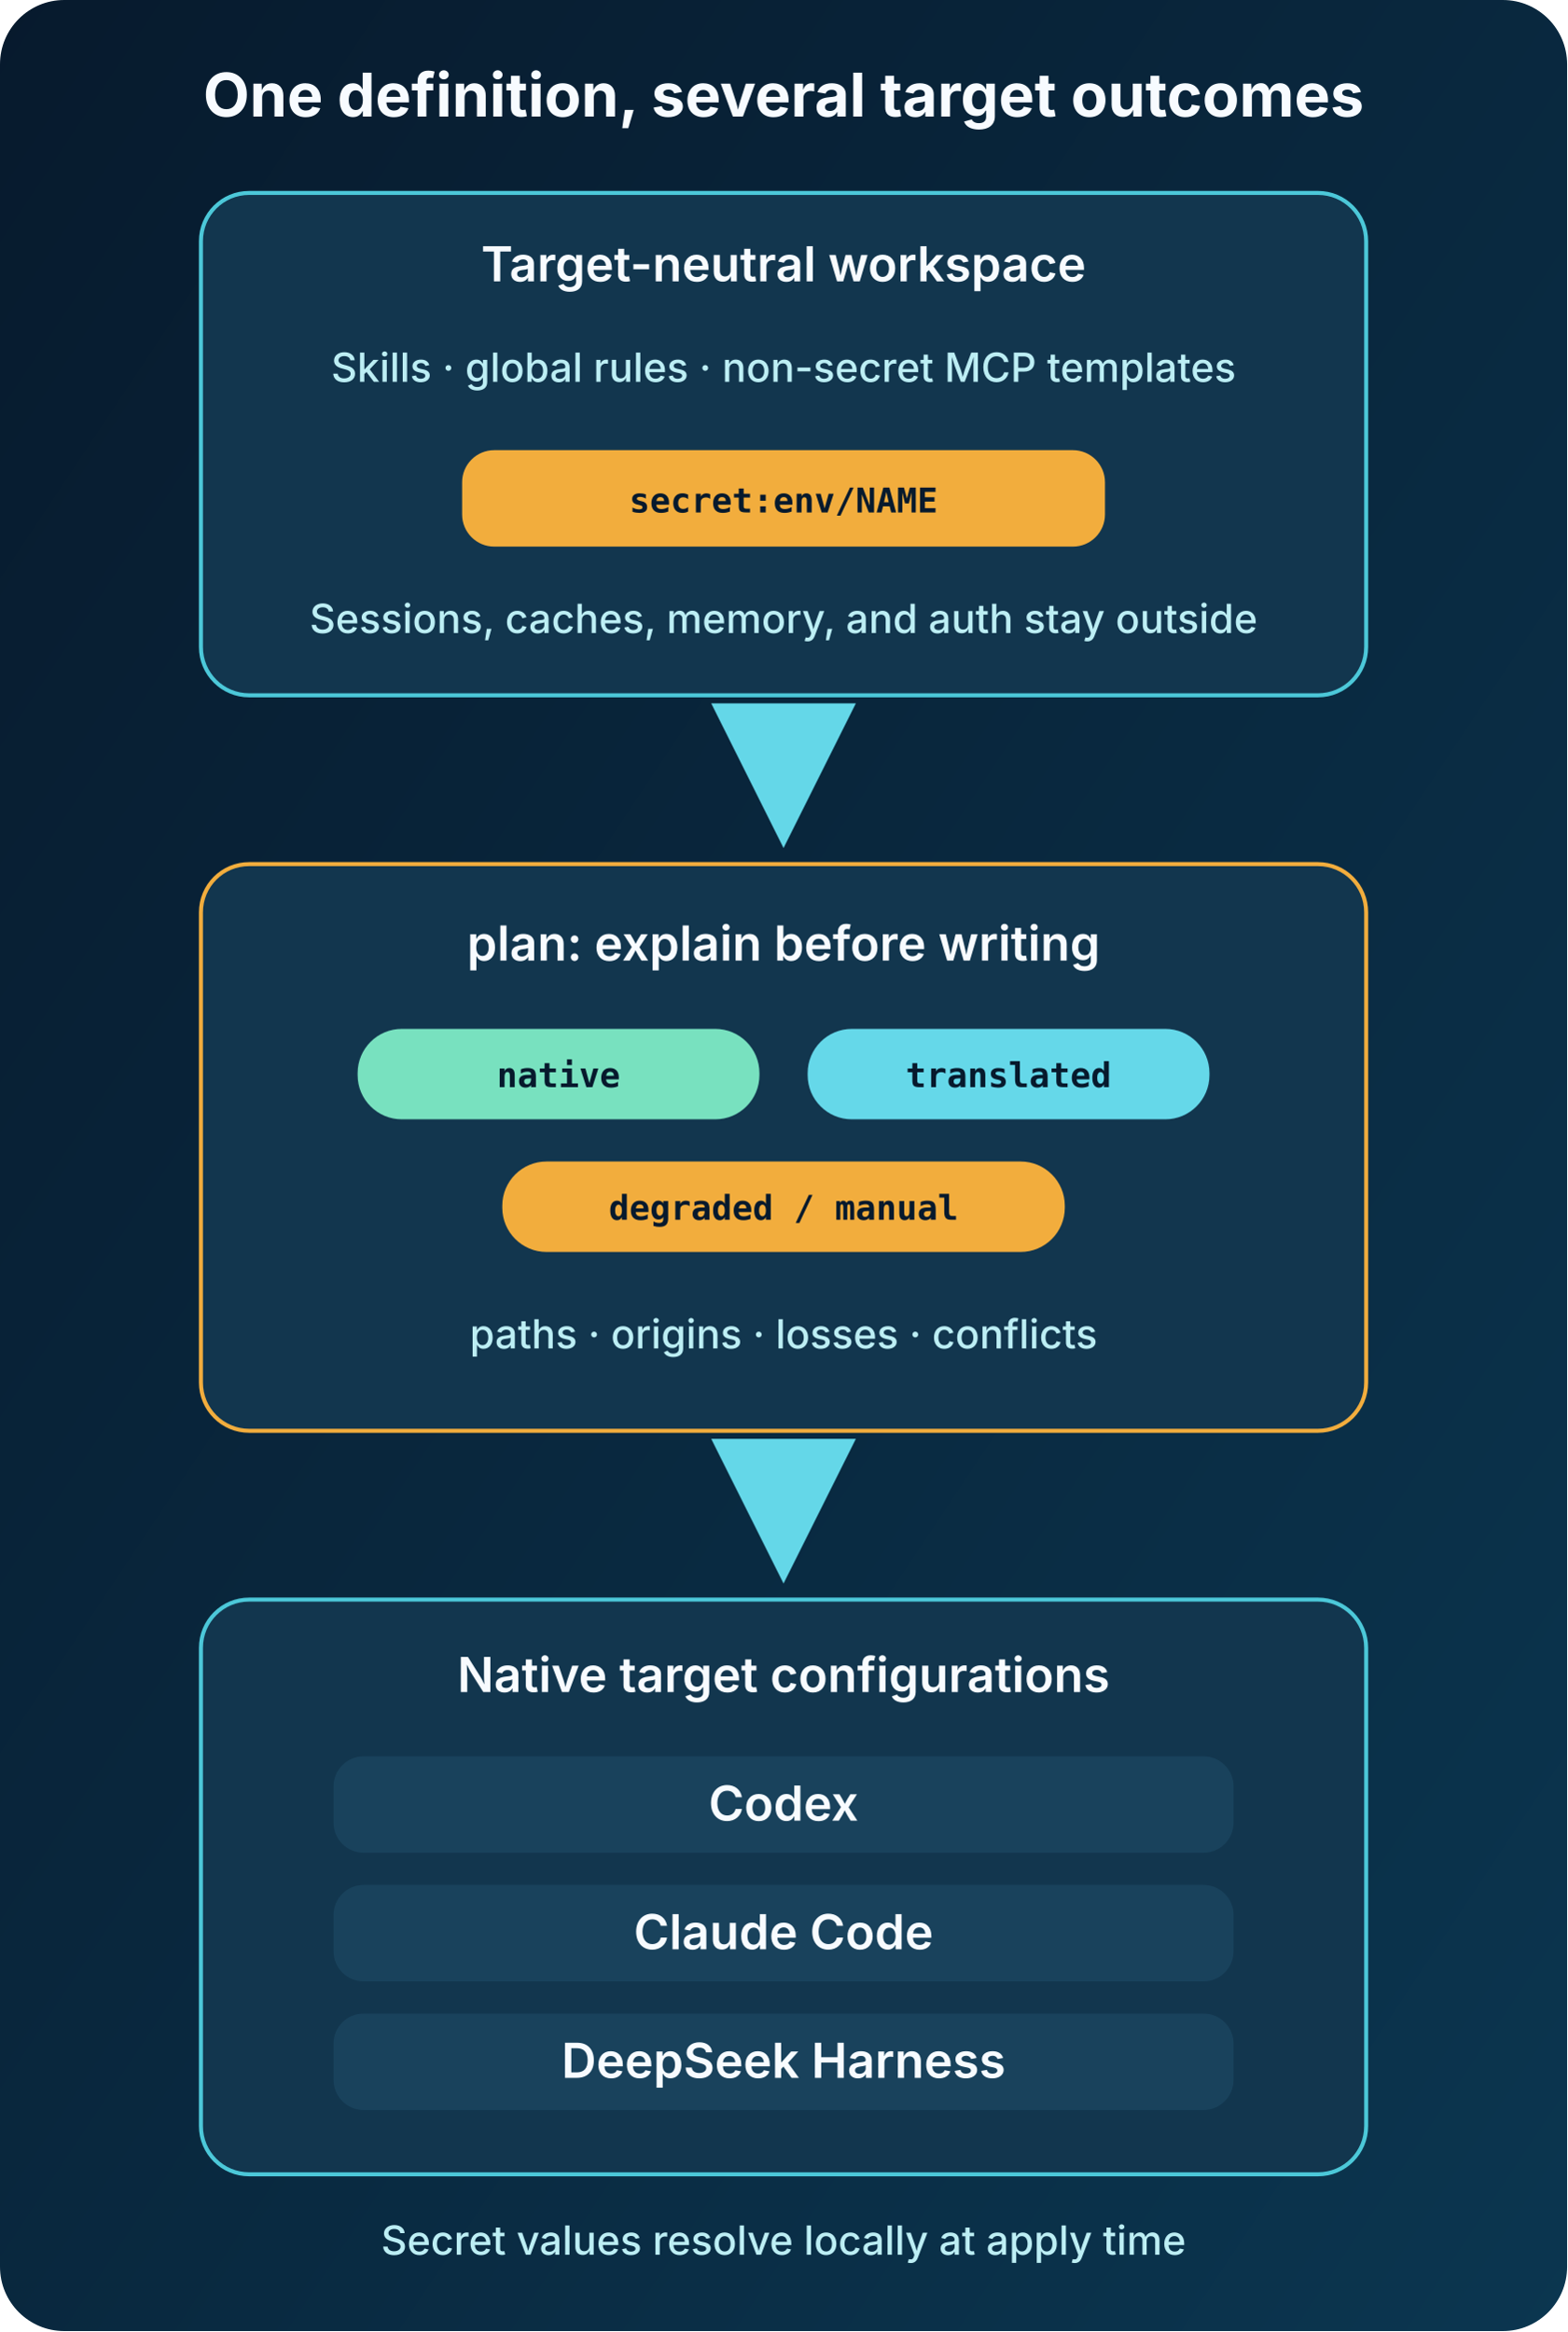
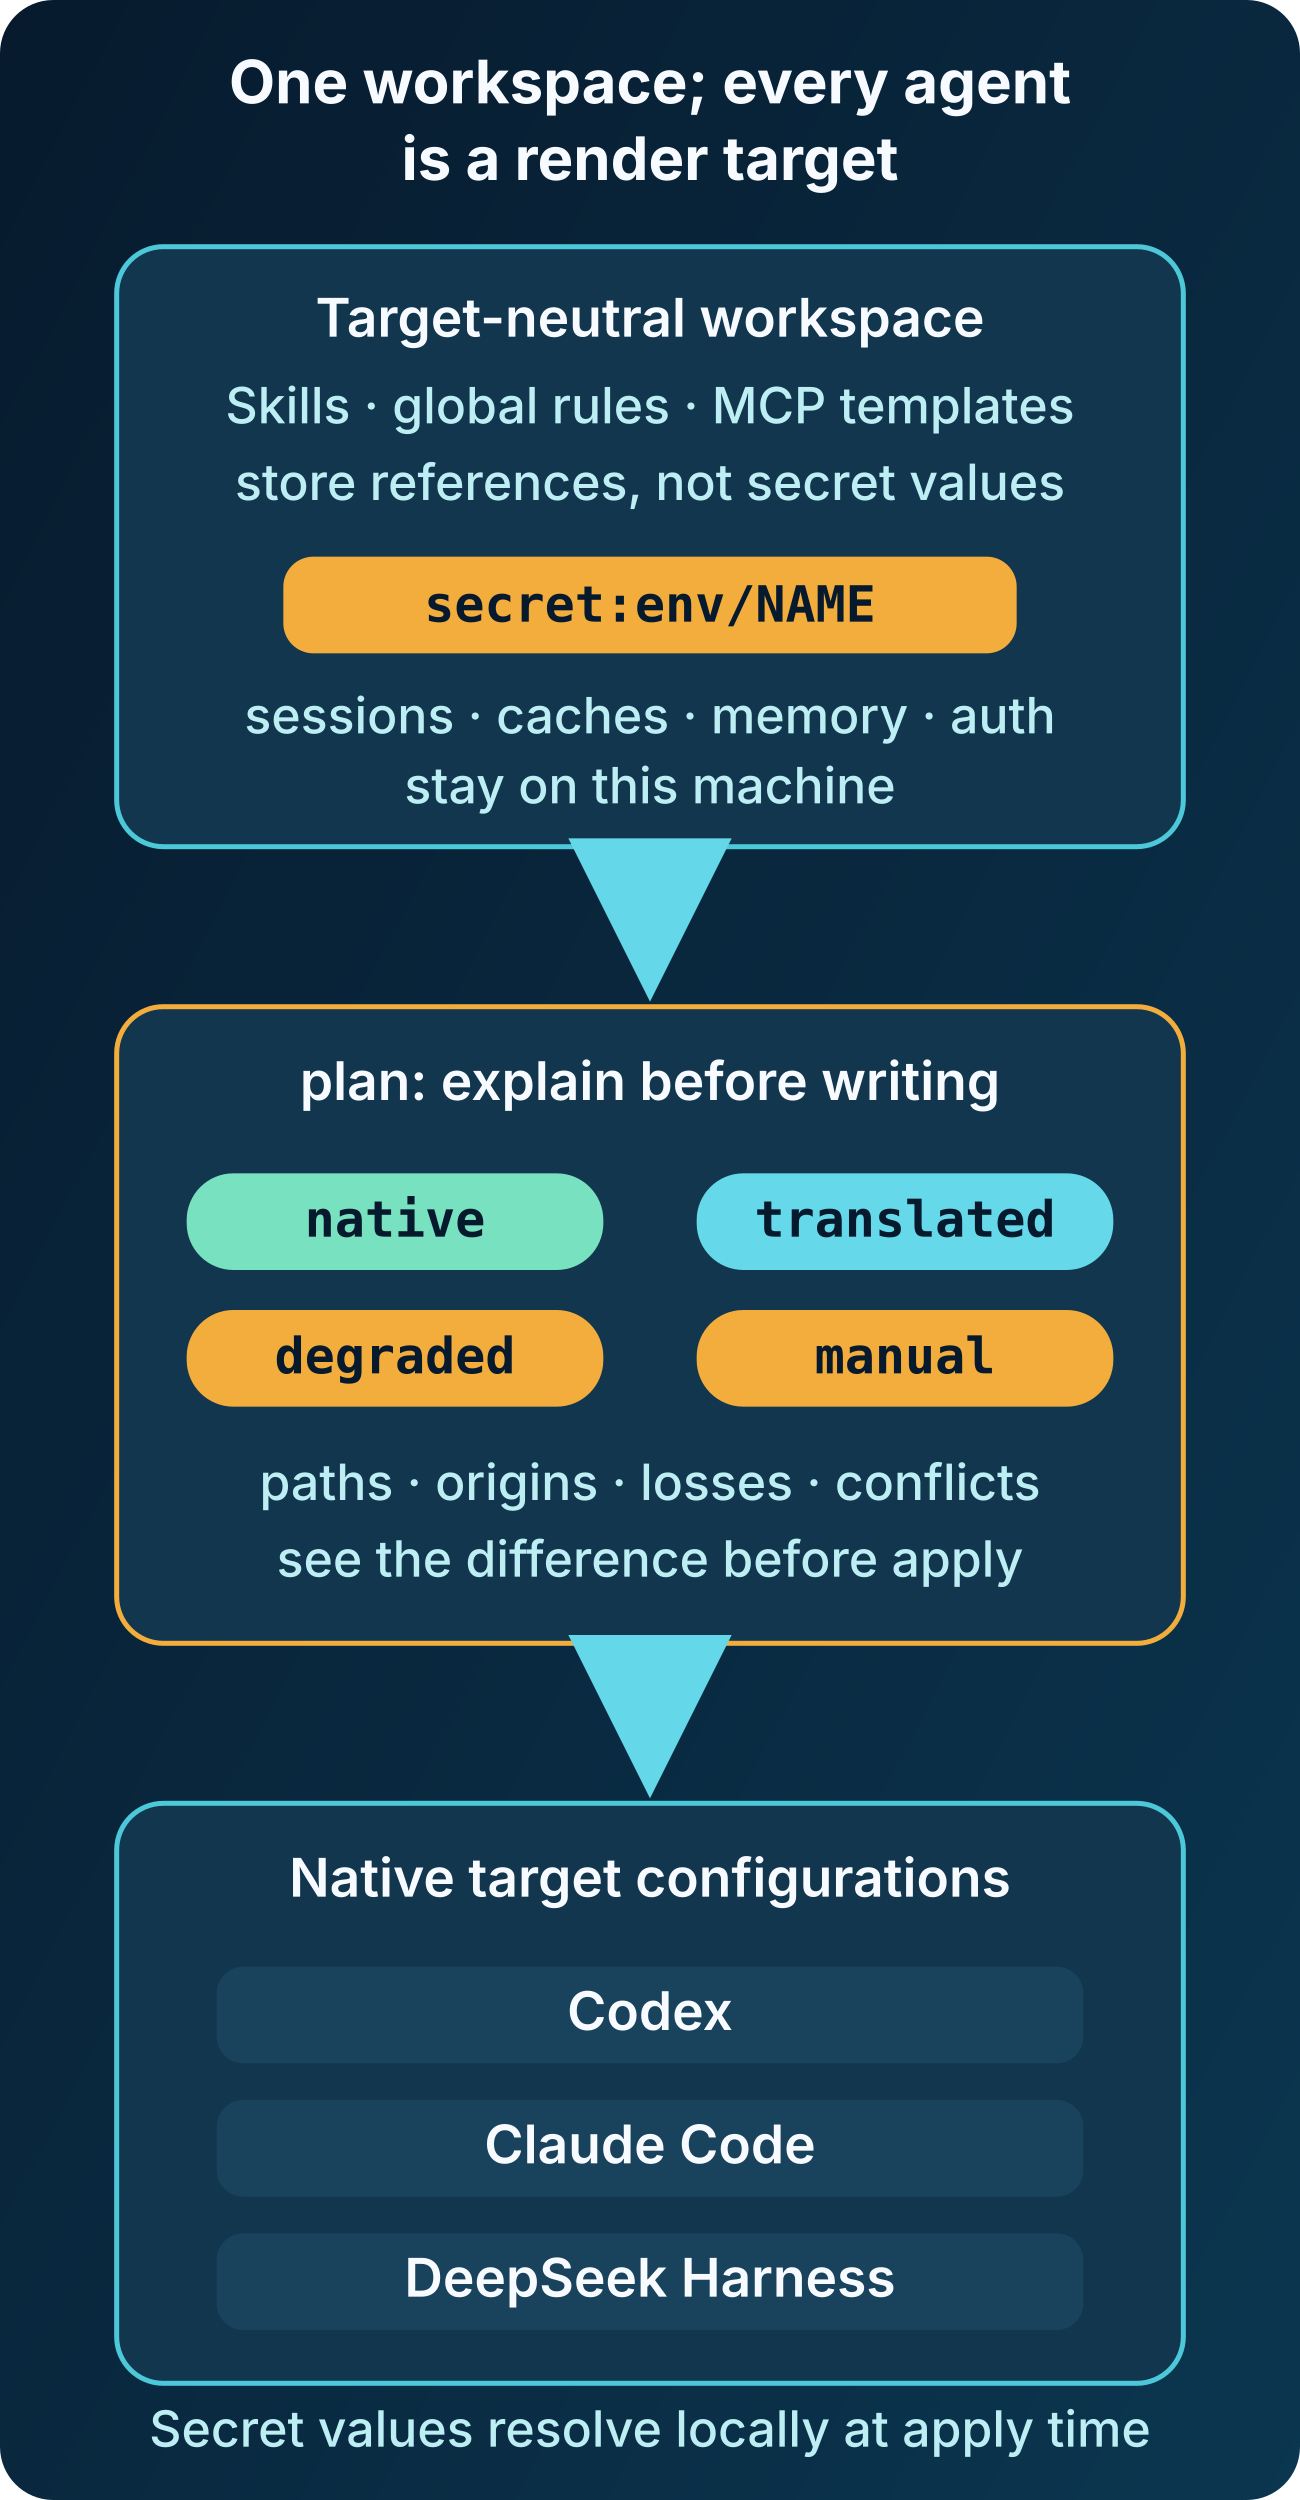
- <svg xmlns="http://www.w3.org/2000/svg" width="780" height="1160" viewBox="0 0 780 1160" role="img" aria-labelledby="title desc">
+ <svg xmlns="http://www.w3.org/2000/svg" width="780" height="1500" viewBox="0 0 780 1500" role="img" aria-labelledby="title desc">
  <defs>
    <linearGradient id="bg" x1="0" y1="0" x2="1" y2="1">
      <stop stop-color="#071a2d" />
      <stop offset="1" stop-color="#0b3650" />
    </linearGradient>
-     <marker id="a" markerWidth="12" markerHeight="12" refX="10" refY="6" orient="auto">
-       <path d="M0 0L12 6L0 12Z" fill="#64d7e8" />
+     <marker id="a" markerWidth="14" markerHeight="14" refX="11" refY="7" orient="auto">
+       <path d="M0 0L14 7L0 14Z" fill="#64d7e8" />
    </marker>
-     <style>.h{font:700 30px Inter,Arial,sans-serif;fill:#f7fbff}.b{font:600 24px Inter,Arial,sans-serif;fill:#f7fbff}.n{font:500 20px Inter,Arial,sans-serif;fill:#bceef4}.g{font:700 17px ui-monospace,Menlo,monospace;fill:#071a2d}</style>
+     <style>.h{font:700 36px Inter,Arial,sans-serif;fill:#f7fbff}.b{font:600 32px Inter,Arial,sans-serif;fill:#f7fbff}.n{font:500 30px Inter,Arial,sans-serif;fill:#bceef4}.g{font:700 30px ui-monospace,Menlo,monospace;fill:#071a2d}</style>
  </defs>
-   <rect width="780" height="1160" rx="32" fill="url(#bg)" />
-   <text x="390" y="58" text-anchor="middle" class="h">One definition, several target outcomes</text>
-   <rect x="100" y="96" width="580" height="250" rx="24" fill="#12364e" stroke="#4cc8d9" stroke-width="2" />
-   <text x="390" y="140" text-anchor="middle" class="b">Target-neutral workspace</text>
-   <text x="390" y="190" text-anchor="middle" class="n">Skills · global rules · non-secret MCP templates</text>
-   <rect x="230" y="224" width="320" height="48" rx="16" fill="#f2ad3d" />
-   <text x="390" y="255" text-anchor="middle" class="g">secret:env/NAME</text>
-   <text x="390" y="315" text-anchor="middle" class="n">Sessions, caches, memory, and auth stay outside</text>
-   <path d="M390 354V410" stroke="#64d7e8" stroke-width="6" marker-end="url(#a)" />
-   <rect x="100" y="430" width="580" height="282" rx="24" fill="#12364e" stroke="#f2ad3d" stroke-width="2" />
-   <text x="390" y="478" text-anchor="middle" class="b">plan: explain before writing</text>
-   <rect x="178" y="512" width="200" height="45" rx="22" fill="#78e1bf" />
-   <text x="278" y="541" text-anchor="middle" class="g">native</text>
-   <rect x="402" y="512" width="200" height="45" rx="22" fill="#65d8e9" />
-   <text x="502" y="541" text-anchor="middle" class="g">translated</text>
-   <rect x="250" y="578" width="280" height="45" rx="22" fill="#f2ad3d" />
-   <text x="390" y="607" text-anchor="middle" class="g">degraded / manual</text>
-   <text x="390" y="671" text-anchor="middle" class="n">paths · origins · losses · conflicts</text>
-   <path d="M390 720V776" stroke="#64d7e8" stroke-width="6" marker-end="url(#a)" />
-   <rect x="100" y="796" width="580" height="286" rx="24" fill="#12364e" stroke="#4cc8d9" stroke-width="2" />
-   <text x="390" y="842" text-anchor="middle" class="b">Native target configurations</text>
-   <rect x="166" y="874" width="448" height="48" rx="15" fill="#19425c" />
-   <text x="390" y="906" text-anchor="middle" class="b">Codex</text>
-   <rect x="166" y="938" width="448" height="48" rx="15" fill="#19425c" />
-   <text x="390" y="970" text-anchor="middle" class="b">Claude Code</text>
-   <rect x="166" y="1002" width="448" height="48" rx="15" fill="#19425c" />
-   <text x="390" y="1034" text-anchor="middle" class="b">DeepSeek Harness</text>
-   <text x="390" y="1122" text-anchor="middle" class="n">Secret values resolve locally at apply time</text>
+   <rect width="780" height="1500" rx="32" fill="url(#bg)" />
+   <text x="390" y="62" text-anchor="middle" class="h">One workspace; every agent</text>
+   <text x="390" y="108" text-anchor="middle" class="h">is a render target</text>
+   <rect x="70" y="148" width="640" height="360" rx="28" fill="#12364e" stroke="#4cc8d9" stroke-width="3" />
+   <text x="390" y="202" text-anchor="middle" class="b">Target-neutral workspace</text>
+   <text x="390" y="254" text-anchor="middle" class="n">Skills · global rules · MCP templates</text>
+   <text x="390" y="300" text-anchor="middle" class="n">store references, not secret values</text>
+   <rect x="170" y="334" width="440" height="58" rx="18" fill="#f2ad3d" />
+   <text x="390" y="373" text-anchor="middle" class="g">secret:env/NAME</text>
+   <text x="390" y="440" text-anchor="middle" class="n">sessions · caches · memory · auth</text>
+   <text x="390" y="482" text-anchor="middle" class="n">stay on this machine</text>
+   <path d="M390 518V580" stroke="#64d7e8" stroke-width="7" marker-end="url(#a)" />
+   <rect x="70" y="604" width="640" height="382" rx="28" fill="#12364e" stroke="#f2ad3d" stroke-width="3" />
+   <text x="390" y="660" text-anchor="middle" class="b">plan: explain before writing</text>
+   <rect x="112" y="704" width="250" height="58" rx="28" fill="#78e1bf" />
+   <text x="237" y="742" text-anchor="middle" class="g">native</text>
+   <rect x="418" y="704" width="250" height="58" rx="28" fill="#65d8e9" />
+   <text x="543" y="742" text-anchor="middle" class="g">translated</text>
+   <rect x="112" y="786" width="250" height="58" rx="28" fill="#f2ad3d" />
+   <text x="237" y="824" text-anchor="middle" class="g">degraded</text>
+   <rect x="418" y="786" width="250" height="58" rx="28" fill="#f2ad3d" />
+   <text x="543" y="824" text-anchor="middle" class="g">manual</text>
+   <text x="390" y="900" text-anchor="middle" class="n">paths · origins · losses · conflicts</text>
+   <text x="390" y="946" text-anchor="middle" class="n">see the difference before apply</text>
+   <path d="M390 996V1058" stroke="#64d7e8" stroke-width="7" marker-end="url(#a)" />
+   <rect x="70" y="1082" width="640" height="348" rx="28" fill="#12364e" stroke="#4cc8d9" stroke-width="3" />
+   <text x="390" y="1138" text-anchor="middle" class="b">Native target configurations</text>
+   <rect x="130" y="1180" width="520" height="58" rx="16" fill="#19425c" />
+   <text x="390" y="1218" text-anchor="middle" class="b">Codex</text>
+   <rect x="130" y="1260" width="520" height="58" rx="16" fill="#19425c" />
+   <text x="390" y="1298" text-anchor="middle" class="b">Claude Code</text>
+   <rect x="130" y="1340" width="520" height="58" rx="16" fill="#19425c" />
+   <text x="390" y="1378" text-anchor="middle" class="b">DeepSeek Harness</text>
+   <text x="390" y="1468" text-anchor="middle" class="n">Secret values resolve locally at apply time</text>
</svg>
